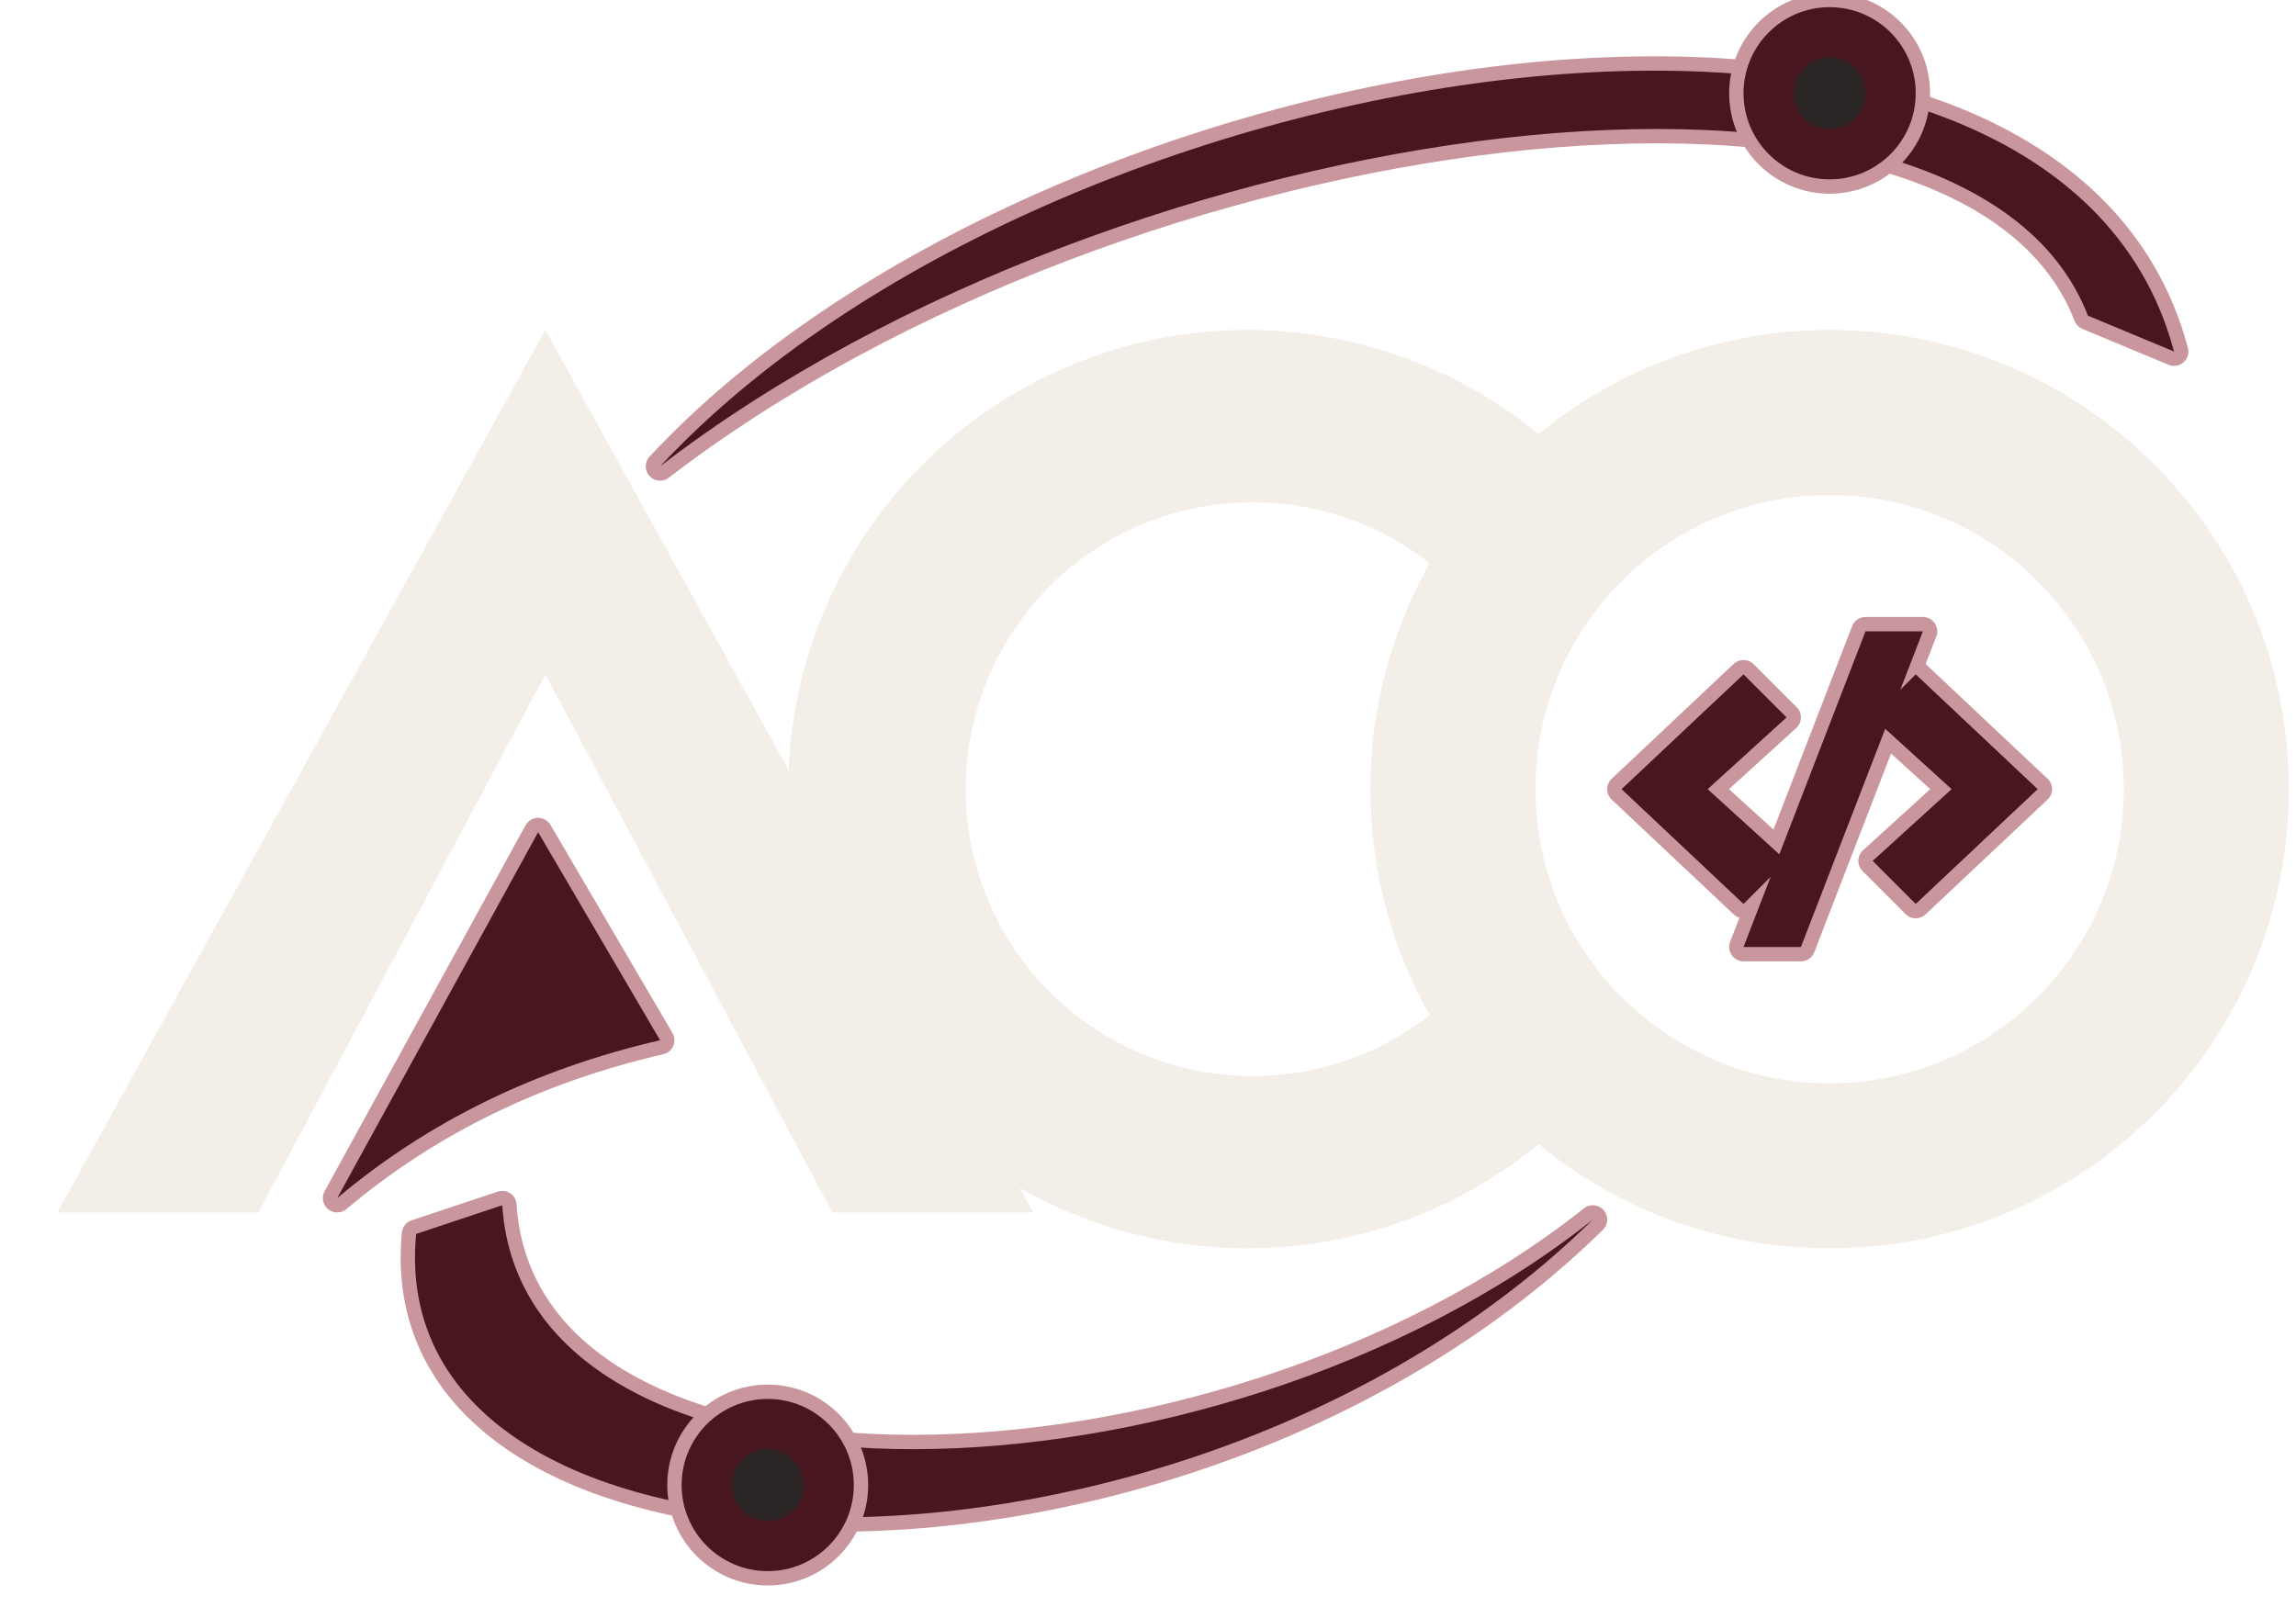
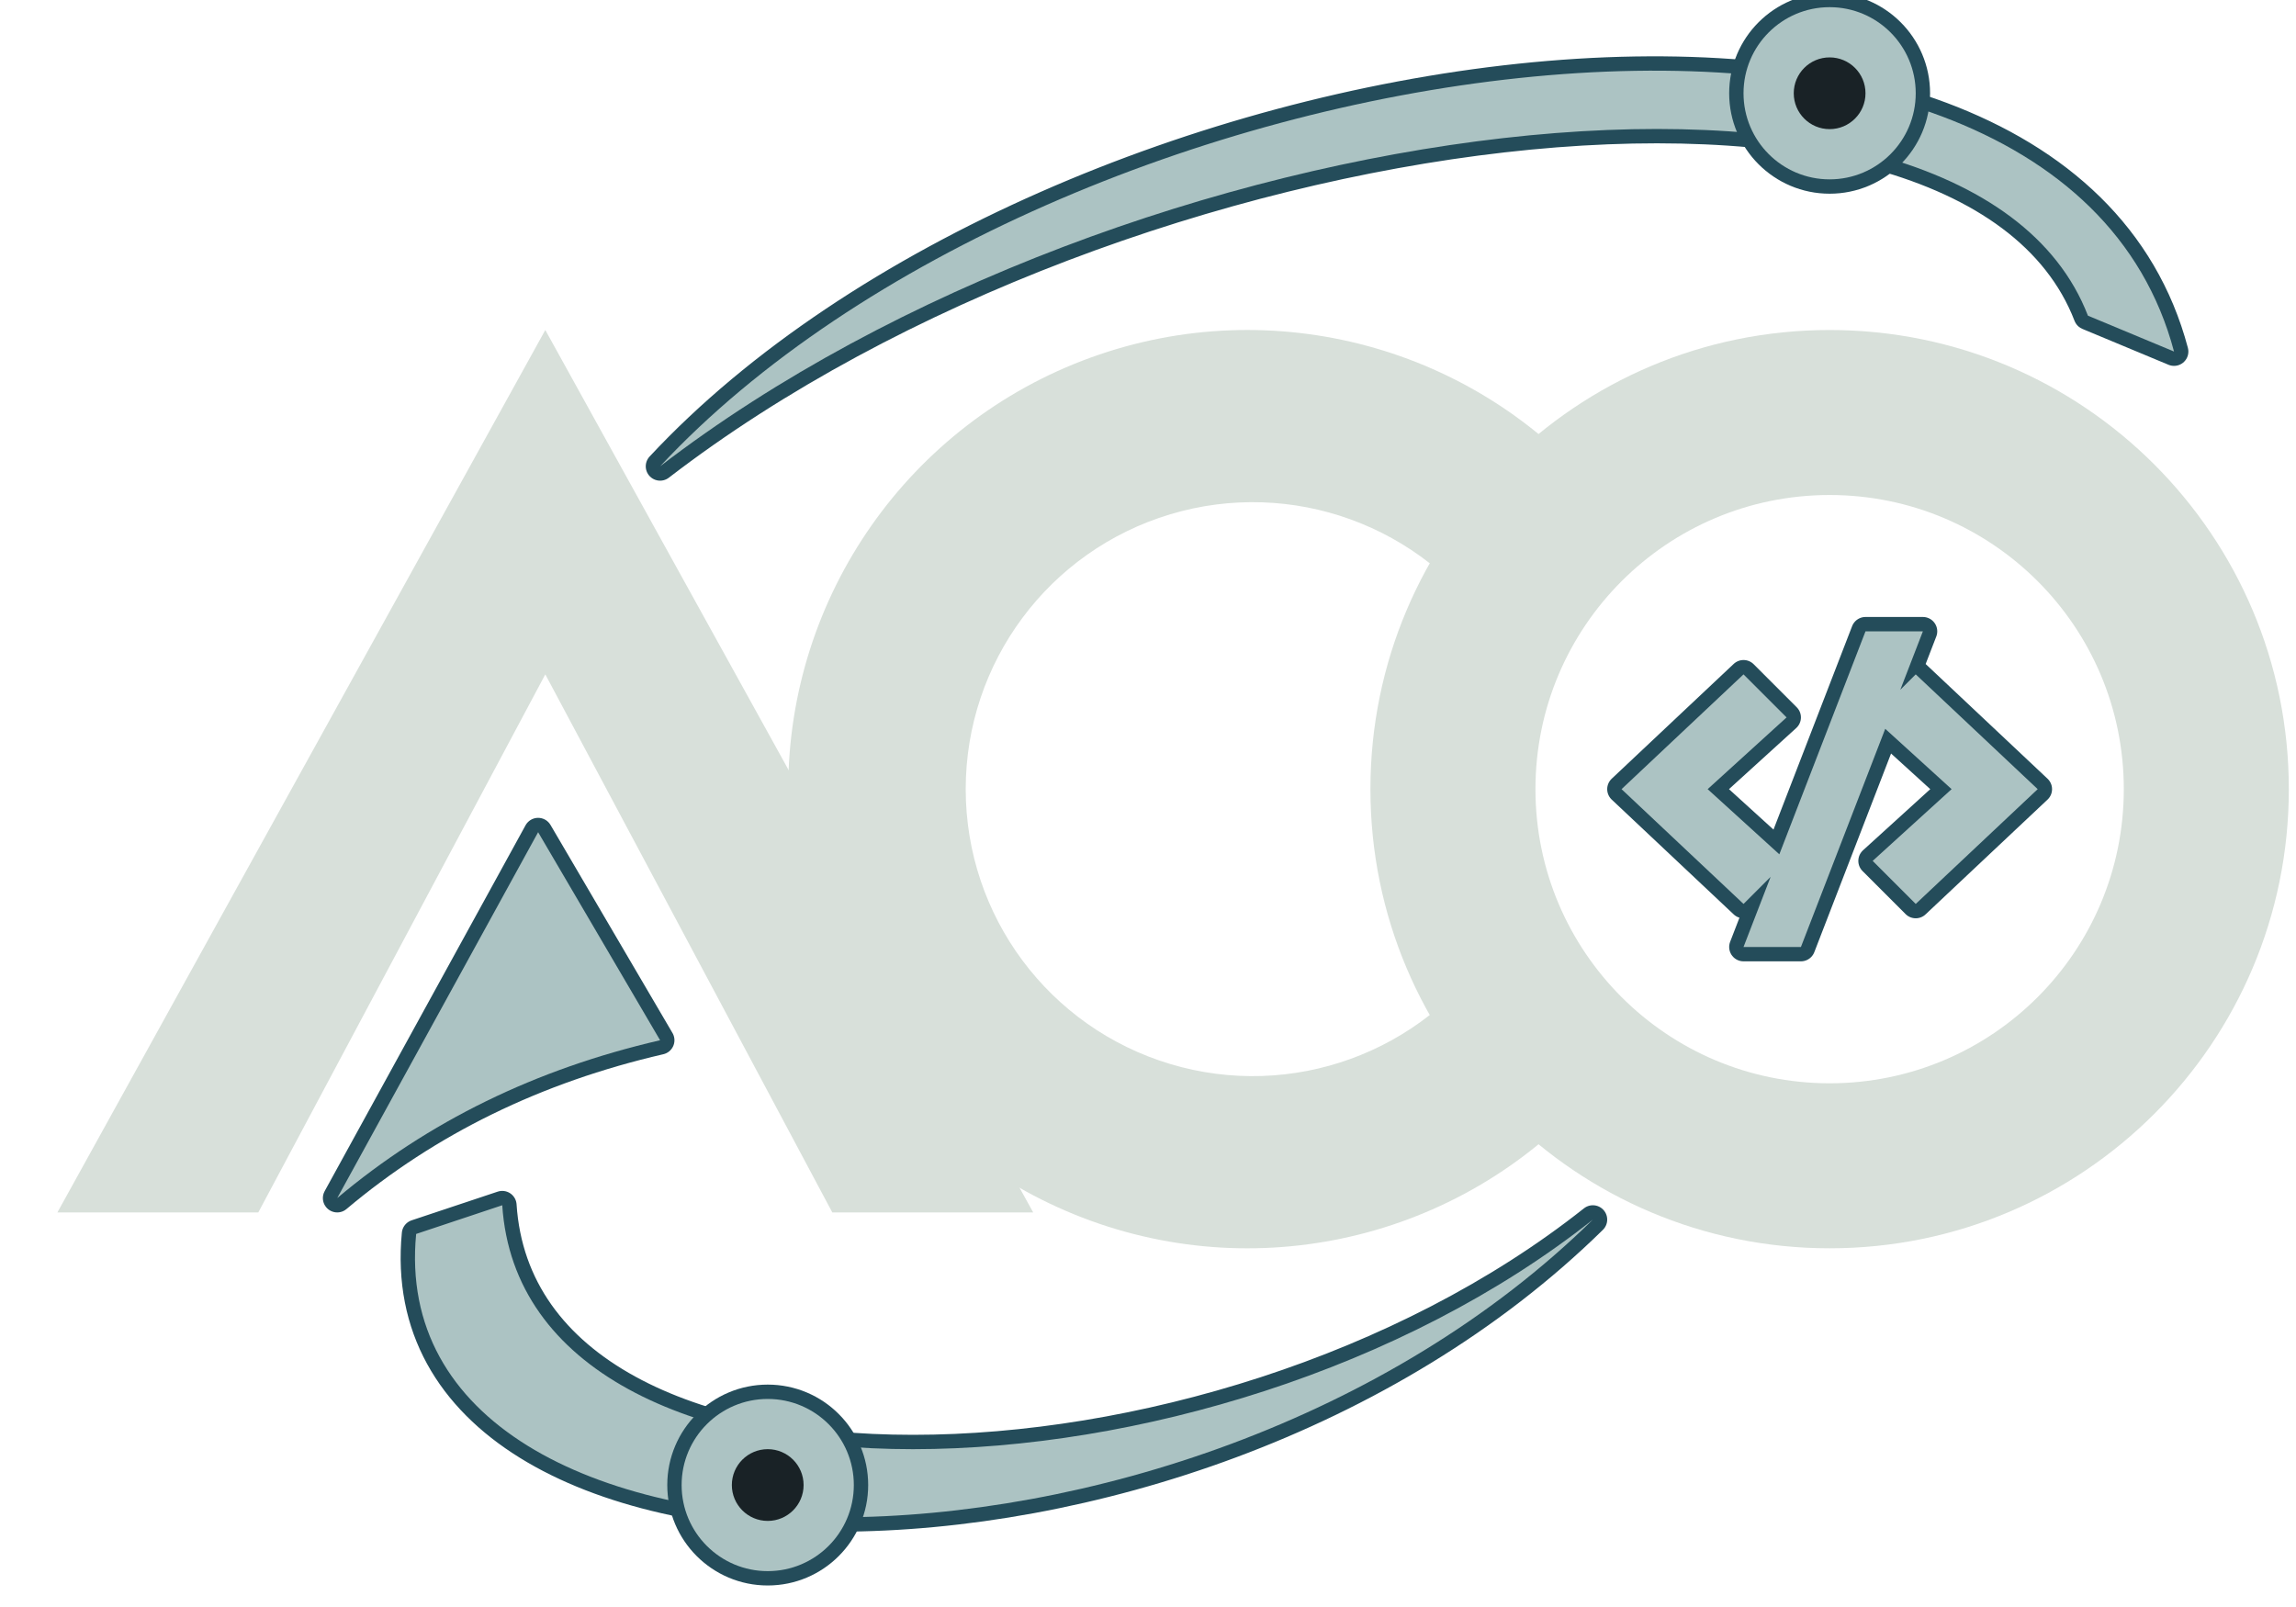
<svg xmlns="http://www.w3.org/2000/svg" viewBox="0 0 320 224">
-   <g fill="#F3EEE7">
+   <g fill="#D8E0DA">
    <path d="M8 169 76 46 144 169H116L76 94 36 169Z" />
    <path d="M223 69A64 64 0 1 0 223 151L208 132A40 40 0 1 1 208 88Z" />
    <path fill-rule="evenodd" d="M255 46a64 64 0 1 0 0 128 64 64 0 0 0 0-128Zm0 23a41 41 0 1 1 0 82 41 41 0 0 1 0-82Z" />
  </g>
-   <g fill="#47161F" stroke="#C9969E" stroke-width="4" stroke-linejoin="round" paint-order="stroke">
+   <g fill="#ACC3C3" stroke="#244C5A" stroke-width="4" stroke-linejoin="round" paint-order="stroke">
    <path d="M47 167 75 116 92 145Q66 151 47 167Z" />
    <path d="M92 65C147 6 286-15 303 49L291 44C274 0 157 15 92 65Z" />
    <circle cx="255" cy="13" r="12" />
    <path d="M243 94 226 110 243 126 249 120 238 110 249 100Zm24 0-6 6 11 10-11 10 6 6 17-16Zm-7-6-17 44h8l17-44Z" />
  </g>
-   <g fill="#47161F" stroke="#C9969E" stroke-width="4" stroke-linejoin="round" paint-order="stroke">
+   <g fill="#ACC3C3" stroke="#244C5A" stroke-width="4" stroke-linejoin="round" paint-order="stroke">
    <path d="M58 172C53 224 165 226 222 170 169 212 73 214 70 168Z" />
    <circle cx="107" cy="207" r="12" />
  </g>
-   <g fill="#2B2526">
+   <g fill="#192226">
    <circle cx="255" cy="13" r="5" />
    <circle cx="107" cy="207" r="5" />
  </g>
</svg>
